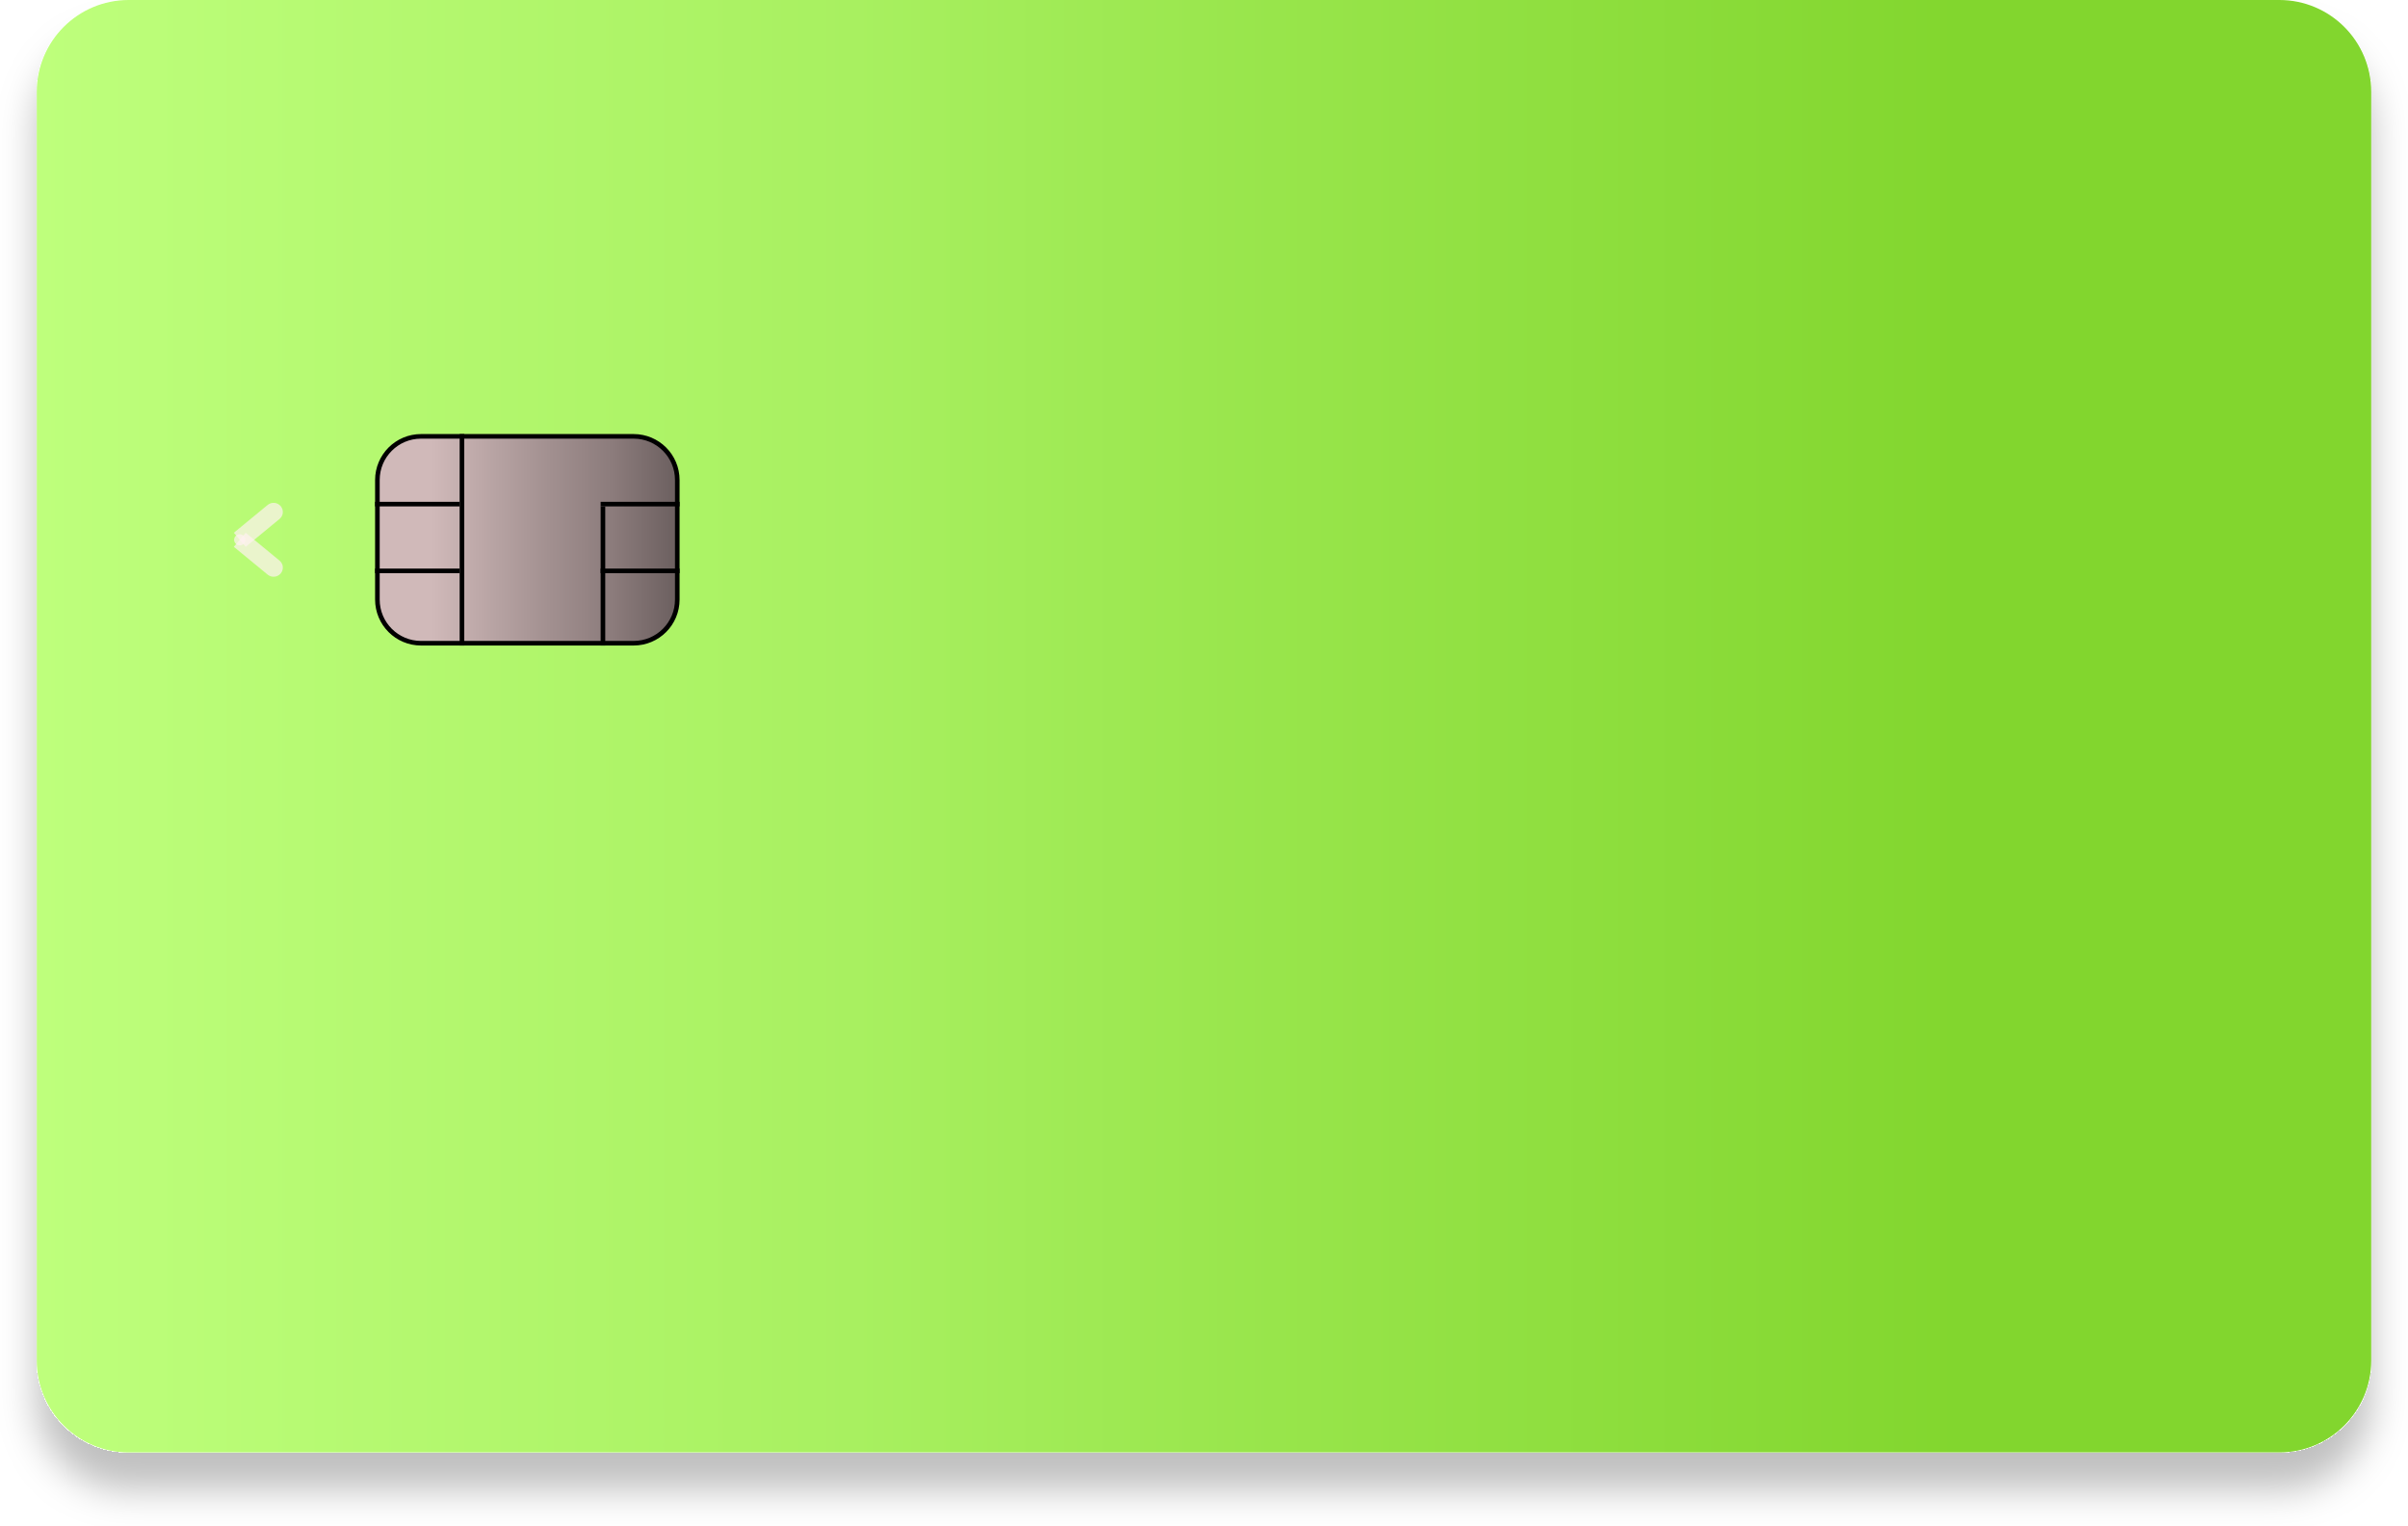
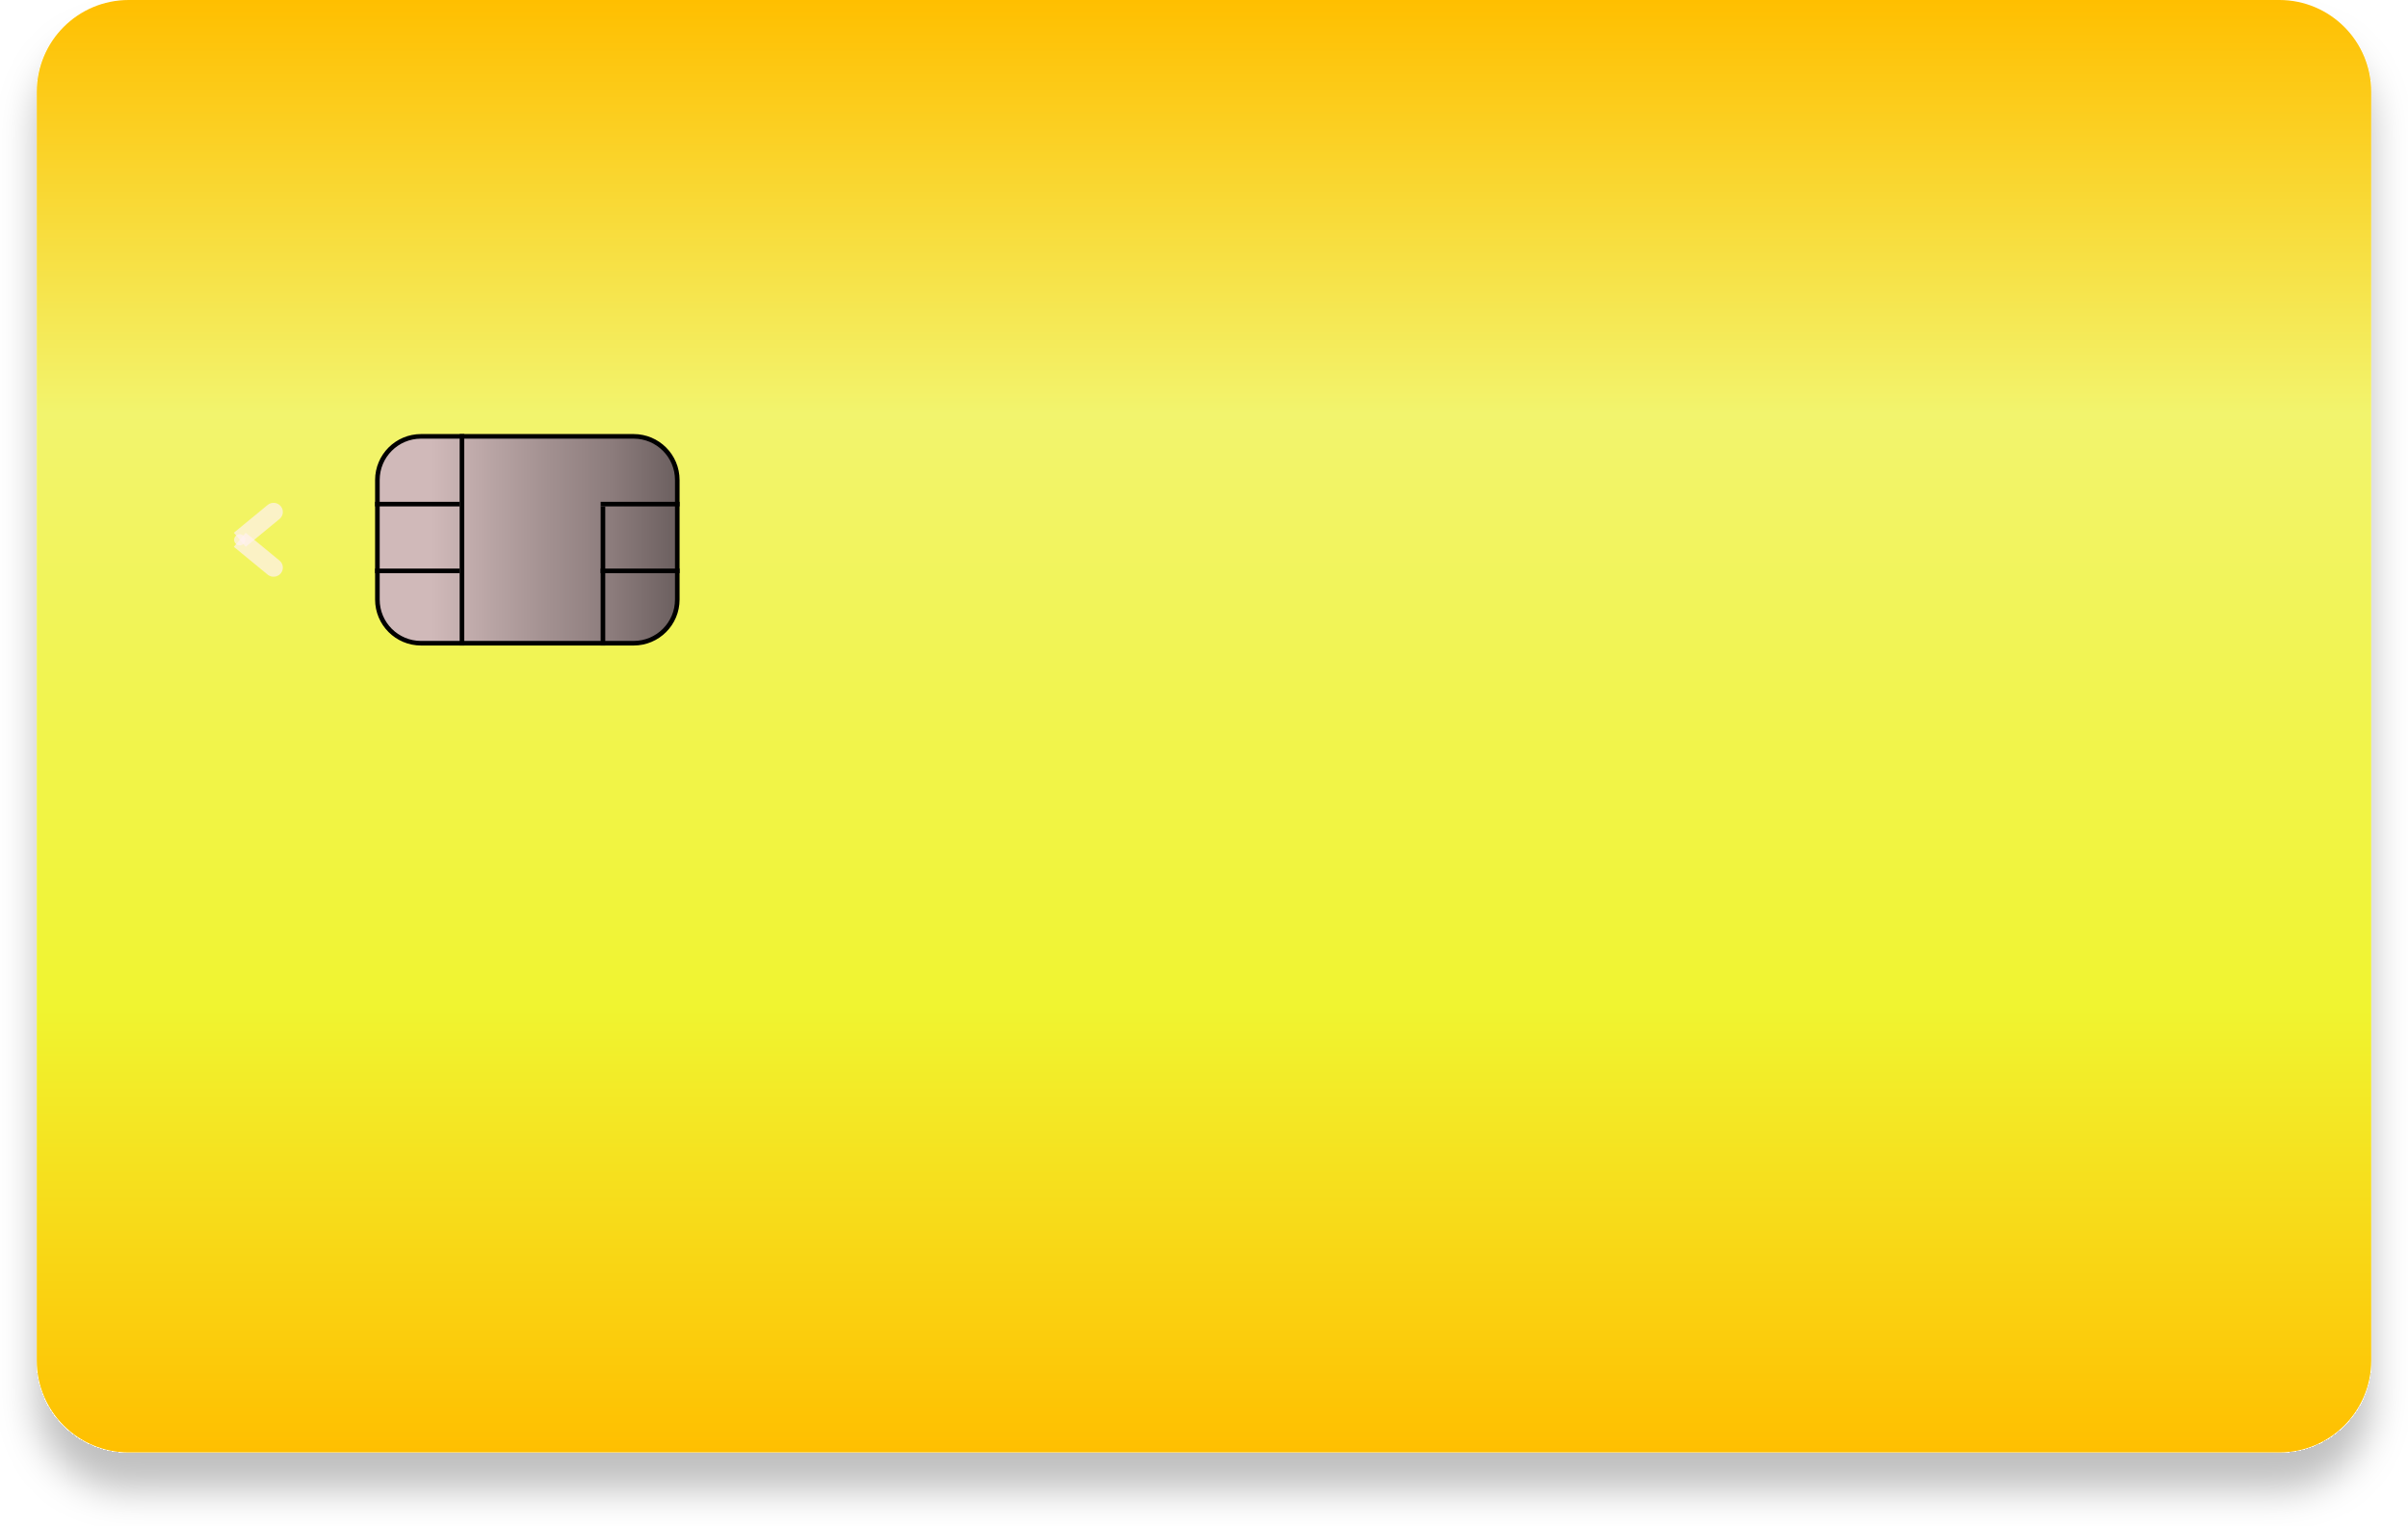
<svg xmlns="http://www.w3.org/2000/svg" width="262" height="166" viewBox="0 0 262 166" fill="none">
  <g filter="url(#filter0_d_27_44)">
    <rect x="4" width="254" height="158" rx="10" fill="url(#paint0_linear_27_44)" />
  </g>
  <rect x="41.062" y="47.468" width="32.63" height="22.504" rx="4.75" fill="url(#paint1_linear_27_44)" stroke="black" stroke-width="0.5" />
  <line x1="50.264" y1="47.218" x2="50.264" y2="70.222" stroke="black" stroke-width="0.5" />
  <line x1="40.812" y1="54.838" x2="50.014" y2="54.838" stroke="black" stroke-width="0.5" />
  <line x1="40.812" y1="62.102" x2="50.014" y2="62.102" stroke="black" stroke-width="0.5" />
  <line x1="65.603" y1="55.088" x2="65.603" y2="70.222" stroke="black" stroke-width="0.5" />
  <line x1="65.353" y1="54.838" x2="73.942" y2="54.838" stroke="black" stroke-width="0.5" />
  <line x1="65.353" y1="62.102" x2="73.942" y2="62.102" stroke="black" stroke-width="0.5" />
  <path d="M30.413 56.457C30.84 56.107 30.897 55.48 30.541 55.058C30.184 54.636 29.549 54.579 29.123 54.929L30.413 56.457ZM26.732 59.484L30.413 56.457L29.123 54.929L25.442 57.956L26.732 59.484Z" fill="#FFF1F1" fill-opacity="0.7" />
  <path d="M29.123 62.511C29.549 62.862 30.184 62.804 30.541 62.382C30.897 61.96 30.84 61.334 30.413 60.983L29.123 62.511ZM25.442 59.484L29.123 62.511L30.413 60.983L26.732 57.956L25.442 59.484Z" fill="#FFF1F1" fill-opacity="0.7" />
  <ellipse cx="26.087" cy="58.72" rx="0.614" ry="0.605" fill="#FFF1F1" fill-opacity="0.7" />
  <defs>
    <filter id="filter0_d_27_44" x="0" y="0" width="262" height="166" filterUnits="userSpaceOnUse" color-interpolation-filters="sRGB">
      <feFlood flood-opacity="0" result="BackgroundImageFix" />
      <feColorMatrix in="SourceAlpha" type="matrix" values="0 0 0 0 0 0 0 0 0 0 0 0 0 0 0 0 0 0 127 0" result="hardAlpha" />
      <feOffset dy="4" />
      <feGaussianBlur stdDeviation="2" />
      <feComposite in2="hardAlpha" operator="out" />
      <feColorMatrix type="matrix" values="0 0 0 0 0 0 0 0 0 0 0 0 0 0 0 0 0 0 0.25 0" />
      <feBlend mode="normal" in2="BackgroundImageFix" result="effect1_dropShadow_27_44" />
      <feBlend mode="normal" in="SourceGraphic" in2="effect1_dropShadow_27_44" result="shape" />
    </filter>
-     <linearGradient id="paint0_linear_27_44" x1="258" y1="79" x2="4" y2="79" gradientUnits="userSpaceOnUse">
-       <stop offset="0.175" stop-color="#82D62E" />
-       <stop offset="0.47" stop-color="#98E54B" />
-       <stop offset="0.65" stop-color="#A8F060" />
-       <stop offset="1" stop-color="#BEFF7C" />
+     <linearGradient id="paint0_linear_27_44" x1="131" y1="0" x2="131" y2="158" gradientUnits="userSpaceOnUse">
+       <stop stop-color="#FFBF00" />
+       <stop offset="0.285" stop-color="#F2F46D" />
+       <stop offset="0.695" stop-color="#F0F430" />
+       <stop offset="1" stop-color="#FFBF00" />
    </linearGradient>
    <linearGradient id="paint1_linear_27_44" x1="73.942" y1="58.72" x2="40.812" y2="58.72" gradientUnits="userSpaceOnUse">
      <stop stop-color="#6A5E5E" />
      <stop offset="0.215" stop-color="#8B7B7B" />
      <stop offset="0.43" stop-color="#A29090" />
      <stop offset="0.815" stop-color="#D0B9B9" />
    </linearGradient>
  </defs>
</svg>
